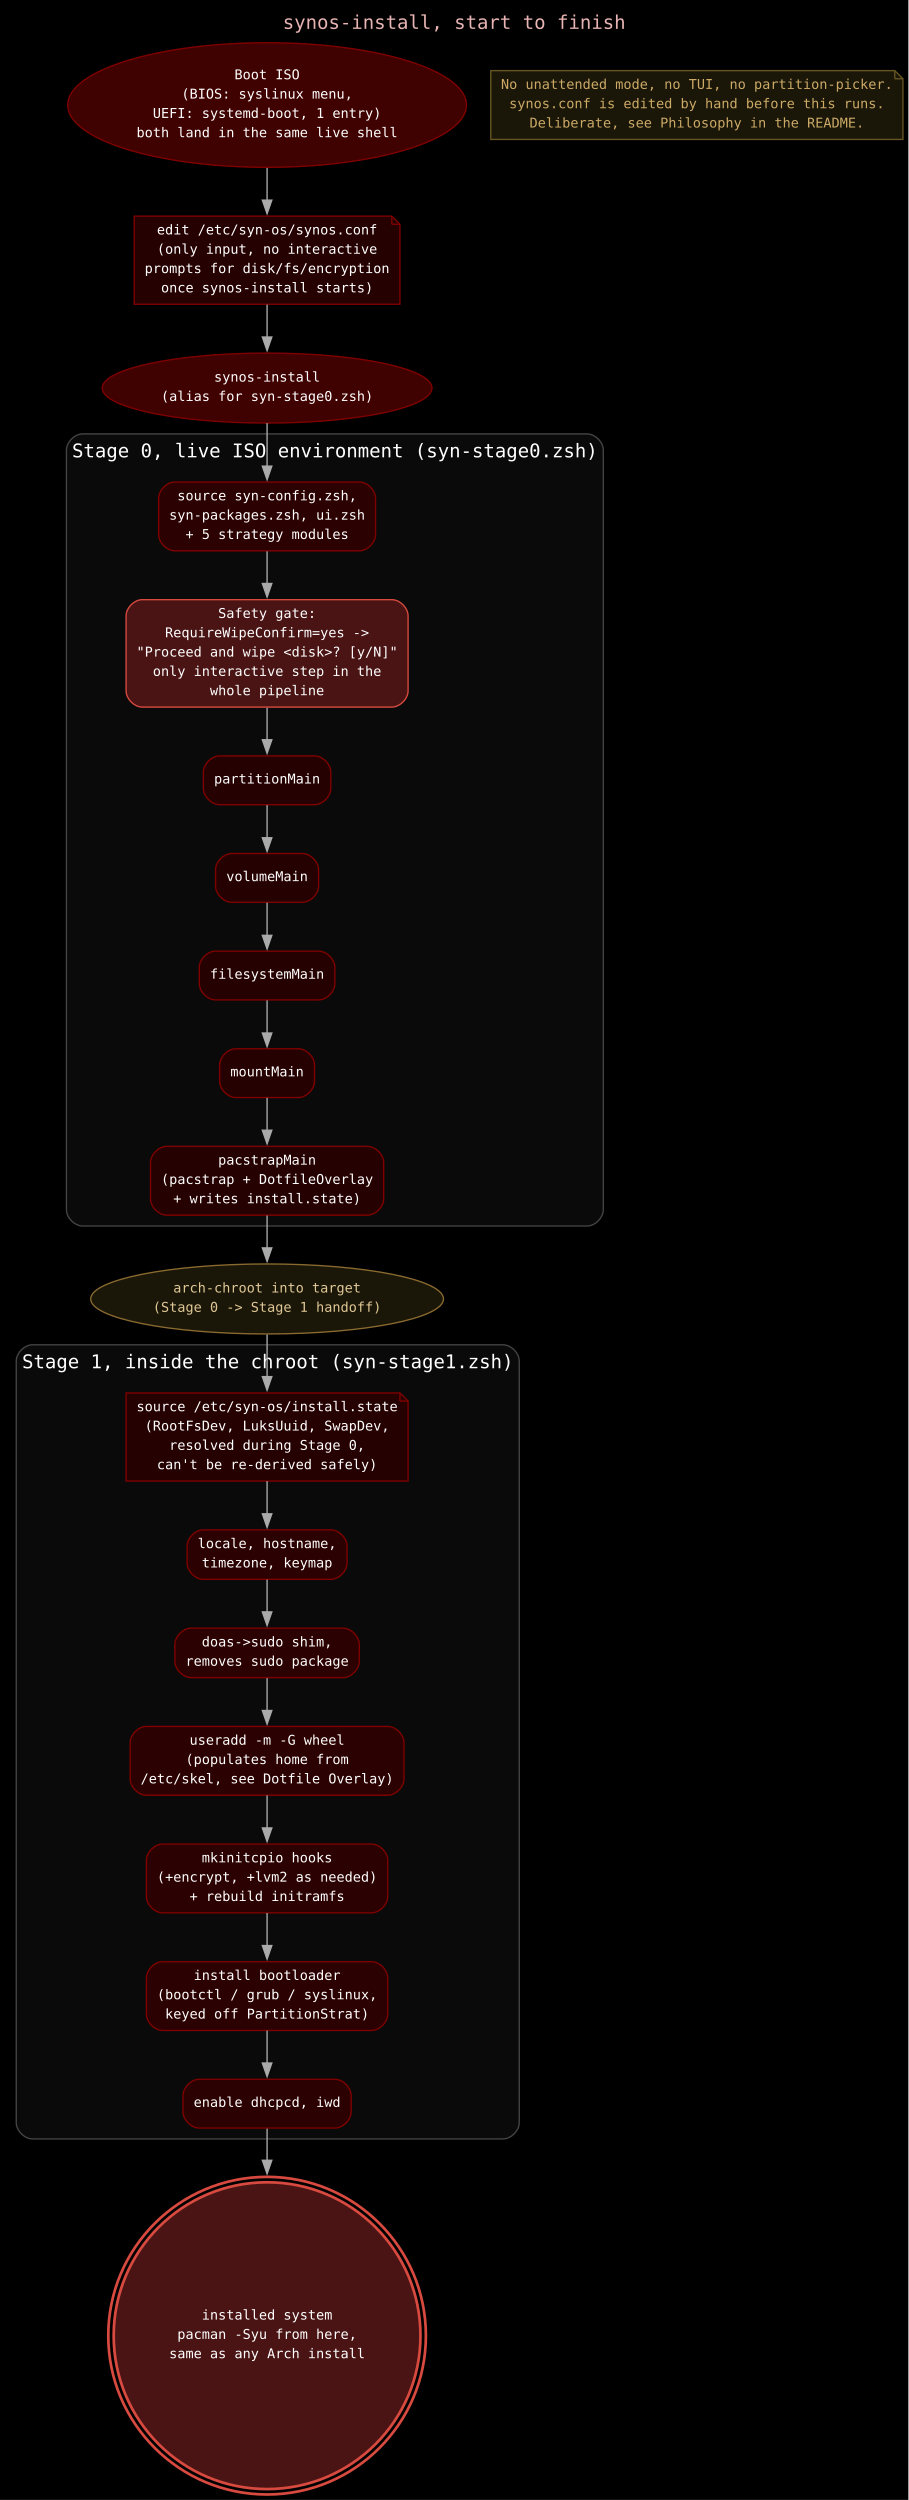
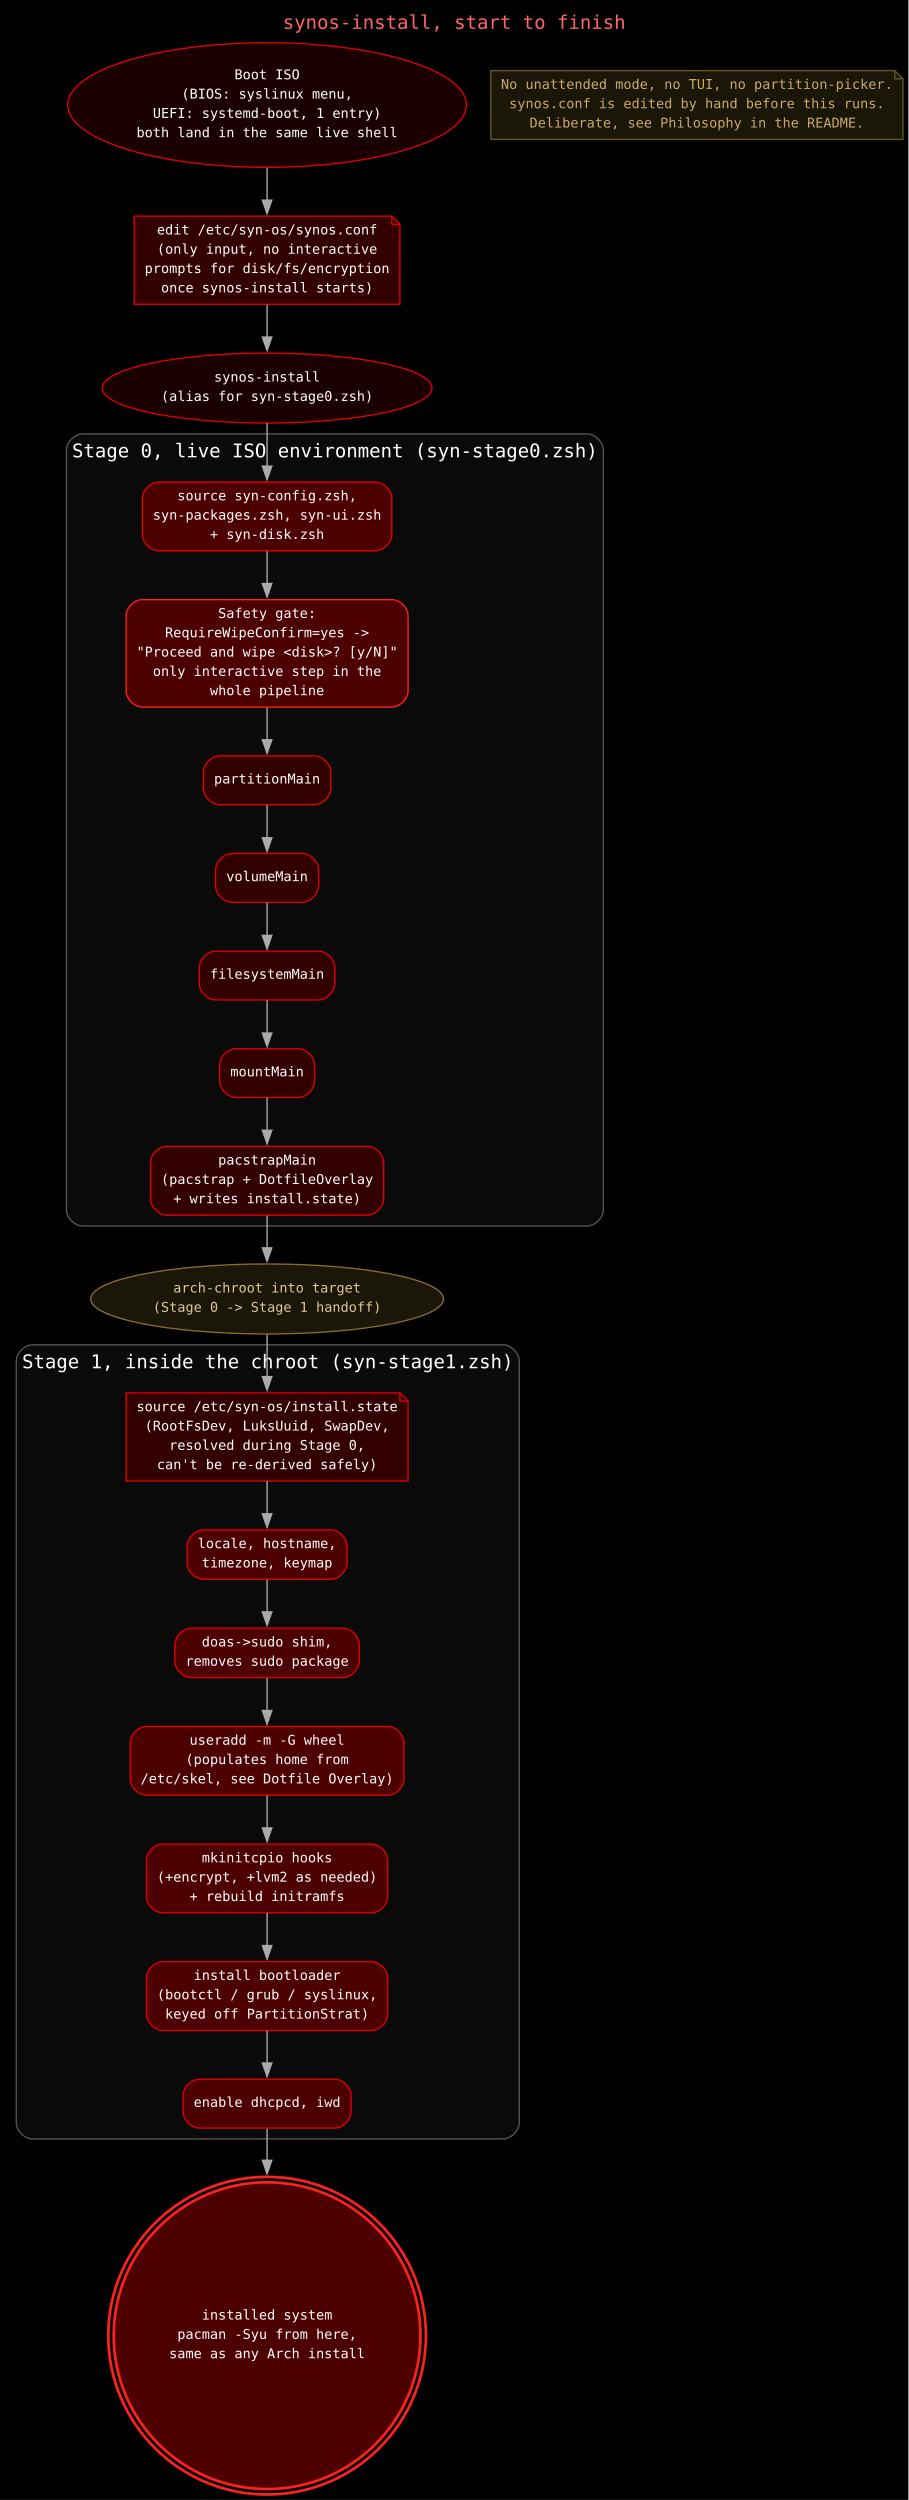
<svg xmlns="http://www.w3.org/2000/svg" width="670pt" height="1844pt" viewBox="0.00 0.00 670.00 1844.00">
  <g id="graph0" class="graph" transform="scale(1 1) rotate(0) translate(4 1839.94)">
    <polygon fill="#000000" stroke="none" points="-4,4 -4,-1839.94 666,-1839.94 666,4 -4,4" />
-     <text xml:space="preserve" text-anchor="middle" x="331" y="-1818.64" font-family="monospace" font-size="14.00" fill="#e8b4b4">synos-install, start to finish</text>
+     <text xml:space="preserve" text-anchor="middle" x="331" y="-1818.64" font-family="monospace" font-size="14.00" fill="#ff6666">synos-install, start to finish</text>
    <g id="clust1" class="cluster">
-       <path fill="#0a0a0a" stroke="#444444" d="M57,-935.64C57,-935.64 429,-935.64 429,-935.64 435,-935.64 441,-941.64 441,-947.64 441,-947.64 441,-1507.89 441,-1507.89 441,-1513.89 435,-1519.89 429,-1519.89 429,-1519.89 57,-1519.89 57,-1519.89 51,-1519.89 45,-1513.89 45,-1507.89 45,-1507.89 45,-947.64 45,-947.64 45,-941.64 51,-935.64 57,-935.64" />
+       <path fill="#0a0a0a" stroke="#555555" d="M57,-935.64C57,-935.64 429,-935.64 429,-935.64 435,-935.64 441,-941.64 441,-947.64 441,-947.64 441,-1507.89 441,-1507.89 441,-1513.89 435,-1519.89 429,-1519.89 429,-1519.89 57,-1519.89 57,-1519.89 51,-1519.89 45,-1513.89 45,-1507.89 45,-1507.89 45,-947.64 45,-947.64 45,-941.64 51,-935.64 57,-935.64" />
      <text xml:space="preserve" text-anchor="middle" x="243" y="-1502.59" font-family="monospace" font-size="14.00" fill="white">Stage 0, live ISO environment (syn-stage0.zsh)</text>
    </g>
    <g id="clust2" class="cluster">
-       <path fill="#0a0a0a" stroke="#444444" d="M20,-262.27C20,-262.27 367,-262.27 367,-262.27 373,-262.27 379,-268.27 379,-274.27 379,-274.27 379,-836.02 379,-836.02 379,-842.02 373,-848.02 367,-848.02 367,-848.02 20,-848.02 20,-848.02 14,-848.02 8,-842.02 8,-836.02 8,-836.02 8,-274.27 8,-274.27 8,-268.27 14,-262.27 20,-262.27" />
+       <path fill="#0a0a0a" stroke="#555555" d="M20,-262.27C20,-262.27 367,-262.27 367,-262.27 373,-262.27 379,-268.27 379,-274.27 379,-274.27 379,-836.02 379,-836.02 379,-842.02 373,-848.02 367,-848.02 367,-848.02 20,-848.02 20,-848.02 14,-848.02 8,-842.02 8,-836.02 8,-836.02 8,-274.27 8,-274.27 8,-268.27 14,-262.27 20,-262.27" />
      <text xml:space="preserve" text-anchor="middle" x="193.5" y="-830.72" font-family="monospace" font-size="14.00" fill="white">Stage 1, inside the chroot (syn-stage1.zsh)</text>
    </g>
    <g id="node1" class="node">
-       <ellipse fill="#400101" stroke="#800000" cx="193" cy="-1762.47" rx="147.08" ry="45.96" />
+       <ellipse fill="#1a0000" stroke="#e00000" cx="193" cy="-1762.47" rx="147.08" ry="45.96" />
      <text xml:space="preserve" text-anchor="middle" x="193" y="-1781.47" font-family="monospace" font-size="10.00" fill="white">Boot ISO</text>
      <text xml:space="preserve" text-anchor="middle" x="193" y="-1767.22" font-family="monospace" font-size="10.00" fill="white">(BIOS: syslinux menu,</text>
      <text xml:space="preserve" text-anchor="middle" x="193" y="-1752.97" font-family="monospace" font-size="10.00" fill="white">UEFI: systemd-boot, 1 entry)</text>
      <text xml:space="preserve" text-anchor="middle" x="193" y="-1738.72" font-family="monospace" font-size="10.00" fill="white">both land in the same live shell</text>
    </g>
    <g id="node2" class="node">
-       <polygon fill="#260101" stroke="#800000" points="285,-1680.51 95,-1680.51 95,-1615.51 291,-1615.51 291,-1674.51 285,-1680.51" />
-       <polyline fill="none" stroke="#800000" points="285,-1680.51 285,-1674.51" />
-       <polyline fill="none" stroke="#800000" points="291,-1674.51 285,-1674.51" />
+       <polygon fill="#330000" stroke="#e00000" points="285,-1680.51 95,-1680.51 95,-1615.51 291,-1615.51 291,-1674.51 285,-1680.51" />
+       <polyline fill="none" stroke="#e00000" points="285,-1680.51 285,-1674.51" />
+       <polyline fill="none" stroke="#e00000" points="291,-1674.51 285,-1674.51" />
      <text xml:space="preserve" text-anchor="middle" x="193" y="-1667.01" font-family="monospace" font-size="10.00" fill="white">edit /etc/syn-os/synos.conf</text>
      <text xml:space="preserve" text-anchor="middle" x="193" y="-1652.76" font-family="monospace" font-size="10.00" fill="white">(only input, no interactive</text>
      <text xml:space="preserve" text-anchor="middle" x="193" y="-1638.51" font-family="monospace" font-size="10.00" fill="white">prompts for disk/fs/encryption</text>
      <text xml:space="preserve" text-anchor="middle" x="193" y="-1624.26" font-family="monospace" font-size="10.00" fill="white">once synos-install starts)</text>
    </g>
    <g id="edge13" class="edge">
      <path fill="none" stroke="#aaaaaa" d="M193,-1716.06C193,-1708.2 193,-1700.06 193,-1692.26" />
      <polygon fill="#aaaaaa" stroke="#aaaaaa" points="196.5,-1692.3 193,-1682.3 189.5,-1692.3 196.5,-1692.3" />
    </g>
    <g id="node3" class="node">
-       <ellipse fill="#400101" stroke="#800000" cx="193" cy="-1553.7" rx="121.62" ry="25.81" />
+       <ellipse fill="#1a0000" stroke="#e00000" cx="193" cy="-1553.7" rx="121.62" ry="25.81" />
      <text xml:space="preserve" text-anchor="middle" x="193" y="-1558.45" font-family="monospace" font-size="10.00" fill="white">synos-install</text>
      <text xml:space="preserve" text-anchor="middle" x="193" y="-1544.2" font-family="monospace" font-size="10.00" fill="white">(alias for syn-stage0.zsh)</text>
    </g>
    <g id="edge14" class="edge">
      <path fill="none" stroke="#aaaaaa" d="M193,-1615.24C193,-1607.47 193,-1599.08 193,-1591.1" />
      <polygon fill="#aaaaaa" stroke="#aaaaaa" points="196.5,-1591.34 193,-1581.34 189.5,-1591.34 196.5,-1591.34" />
    </g>
    <g id="node4" class="node">
-       <path fill="#2c0101" stroke="#800000" d="M261,-1484.39C261,-1484.39 125,-1484.39 125,-1484.39 119,-1484.39 113,-1478.39 113,-1472.39 113,-1472.39 113,-1445.64 113,-1445.64 113,-1439.64 119,-1433.64 125,-1433.64 125,-1433.64 261,-1433.64 261,-1433.64 267,-1433.64 273,-1439.64 273,-1445.64 273,-1445.64 273,-1472.39 273,-1472.39 273,-1478.39 267,-1484.39 261,-1484.39" />
+       <path fill="#4d0000" stroke="#e00000" d="M273,-1484.39C273,-1484.39 113,-1484.39 113,-1484.39 107,-1484.39 101,-1478.39 101,-1472.39 101,-1472.39 101,-1445.64 101,-1445.64 101,-1439.64 107,-1433.64 113,-1433.64 113,-1433.64 273,-1433.64 273,-1433.64 279,-1433.64 285,-1439.64 285,-1445.64 285,-1445.64 285,-1472.39 285,-1472.39 285,-1478.39 279,-1484.39 273,-1484.39" />
      <text xml:space="preserve" text-anchor="middle" x="193" y="-1470.89" font-family="monospace" font-size="10.00" fill="white">source syn-config.zsh,</text>
-       <text xml:space="preserve" text-anchor="middle" x="193" y="-1456.64" font-family="monospace" font-size="10.00" fill="white">syn-packages.zsh, ui.zsh</text>
-       <text xml:space="preserve" text-anchor="middle" x="193" y="-1442.39" font-family="monospace" font-size="10.00" fill="white">+ 5 strategy modules</text>
+       <text xml:space="preserve" text-anchor="middle" x="193" y="-1456.64" font-family="monospace" font-size="10.00" fill="white">syn-packages.zsh, syn-ui.zsh</text>
+       <text xml:space="preserve" text-anchor="middle" x="193" y="-1442.39" font-family="monospace" font-size="10.00" fill="white">+ syn-disk.zsh</text>
    </g>
    <g id="edge15" class="edge">
      <path fill="none" stroke="#aaaaaa" d="M193,-1527.86C193,-1518.02 193,-1506.51 193,-1495.8" />
      <polygon fill="#aaaaaa" stroke="#aaaaaa" points="196.5,-1496.12 193,-1486.12 189.5,-1496.12 196.5,-1496.12" />
    </g>
    <g id="node5" class="node">
-       <path fill="#4a1414" stroke="#d84a3f" d="M285,-1397.64C285,-1397.64 101,-1397.64 101,-1397.64 95,-1397.64 89,-1391.64 89,-1385.64 89,-1385.64 89,-1330.39 89,-1330.39 89,-1324.39 95,-1318.39 101,-1318.39 101,-1318.39 285,-1318.39 285,-1318.39 291,-1318.39 297,-1324.39 297,-1330.39 297,-1330.39 297,-1385.64 297,-1385.64 297,-1391.64 291,-1397.64 285,-1397.64" />
+       <path fill="#4d0000" stroke="#ff2020" d="M285,-1397.64C285,-1397.64 101,-1397.64 101,-1397.64 95,-1397.64 89,-1391.64 89,-1385.64 89,-1385.64 89,-1330.39 89,-1330.39 89,-1324.39 95,-1318.39 101,-1318.39 101,-1318.39 285,-1318.39 285,-1318.39 291,-1318.39 297,-1324.39 297,-1330.39 297,-1330.39 297,-1385.64 297,-1385.64 297,-1391.64 291,-1397.64 285,-1397.64" />
      <text xml:space="preserve" text-anchor="middle" x="193" y="-1384.14" font-family="monospace" font-size="10.00" fill="white">Safety gate:</text>
      <text xml:space="preserve" text-anchor="middle" x="193" y="-1369.89" font-family="monospace" font-size="10.00" fill="white">RequireWipeConfirm=yes -&gt;</text>
      <text xml:space="preserve" text-anchor="middle" x="193" y="-1355.64" font-family="monospace" font-size="10.00" fill="white">"Proceed and wipe &lt;disk&gt;? [y/N]"</text>
      <text xml:space="preserve" text-anchor="middle" x="193" y="-1341.39" font-family="monospace" font-size="10.00" fill="white">only interactive step in the</text>
      <text xml:space="preserve" text-anchor="middle" x="193" y="-1327.14" font-family="monospace" font-size="10.00" fill="white">whole pipeline</text>
    </g>
    <g id="edge1" class="edge">
      <path fill="none" stroke="#aaaaaa" d="M193,-1433.29C193,-1425.97 193,-1417.67 193,-1409.34" />
      <polygon fill="#aaaaaa" stroke="#aaaaaa" points="196.5,-1409.56 193,-1399.56 189.5,-1409.56 196.5,-1409.56" />
    </g>
    <g id="node6" class="node">
-       <path fill="#260101" stroke="#800000" d="M228,-1282.39C228,-1282.39 158,-1282.39 158,-1282.39 152,-1282.39 146,-1276.39 146,-1270.39 146,-1270.39 146,-1258.39 146,-1258.39 146,-1252.39 152,-1246.39 158,-1246.39 158,-1246.39 228,-1246.39 228,-1246.39 234,-1246.39 240,-1252.39 240,-1258.39 240,-1258.39 240,-1270.39 240,-1270.39 240,-1276.39 234,-1282.39 228,-1282.39" />
+       <path fill="#330000" stroke="#e00000" d="M228,-1282.39C228,-1282.39 158,-1282.39 158,-1282.39 152,-1282.39 146,-1276.39 146,-1270.39 146,-1270.39 146,-1258.39 146,-1258.39 146,-1252.39 152,-1246.39 158,-1246.39 158,-1246.39 228,-1246.39 228,-1246.39 234,-1246.39 240,-1252.39 240,-1258.39 240,-1258.39 240,-1270.39 240,-1270.39 240,-1276.39 234,-1282.39 228,-1282.39" />
      <text xml:space="preserve" text-anchor="middle" x="193" y="-1262.02" font-family="monospace" font-size="10.00" fill="white">partitionMain</text>
    </g>
    <g id="edge2" class="edge">
      <path fill="none" stroke="#aaaaaa" d="M193,-1317.89C193,-1309.95 193,-1301.72 193,-1294.21" />
      <polygon fill="#aaaaaa" stroke="#aaaaaa" points="196.5,-1294.29 193,-1284.29 189.5,-1294.29 196.5,-1294.29" />
    </g>
    <g id="node7" class="node">
-       <path fill="#260101" stroke="#800000" d="M219,-1210.39C219,-1210.39 167,-1210.39 167,-1210.39 161,-1210.39 155,-1204.39 155,-1198.39 155,-1198.39 155,-1186.39 155,-1186.39 155,-1180.39 161,-1174.39 167,-1174.39 167,-1174.39 219,-1174.39 219,-1174.39 225,-1174.39 231,-1180.39 231,-1186.39 231,-1186.39 231,-1198.39 231,-1198.39 231,-1204.39 225,-1210.39 219,-1210.39" />
+       <path fill="#330000" stroke="#e00000" d="M219,-1210.39C219,-1210.39 167,-1210.39 167,-1210.39 161,-1210.39 155,-1204.39 155,-1198.39 155,-1198.39 155,-1186.39 155,-1186.39 155,-1180.39 161,-1174.39 167,-1174.39 167,-1174.39 219,-1174.39 219,-1174.39 225,-1174.39 231,-1180.39 231,-1186.39 231,-1186.39 231,-1198.39 231,-1198.39 231,-1204.39 225,-1210.39 219,-1210.39" />
      <text xml:space="preserve" text-anchor="middle" x="193" y="-1190.02" font-family="monospace" font-size="10.00" fill="white">volumeMain</text>
    </g>
    <g id="edge3" class="edge">
      <path fill="none" stroke="#aaaaaa" d="M193,-1246.09C193,-1238.8 193,-1230.12 193,-1221.93" />
      <polygon fill="#aaaaaa" stroke="#aaaaaa" points="196.5,-1222.01 193,-1212.01 189.5,-1222.01 196.5,-1222.01" />
    </g>
    <g id="node8" class="node">
-       <path fill="#260101" stroke="#800000" d="M231,-1138.39C231,-1138.39 155,-1138.39 155,-1138.39 149,-1138.39 143,-1132.39 143,-1126.39 143,-1126.39 143,-1114.39 143,-1114.39 143,-1108.39 149,-1102.39 155,-1102.39 155,-1102.39 231,-1102.39 231,-1102.39 237,-1102.39 243,-1108.39 243,-1114.39 243,-1114.39 243,-1126.39 243,-1126.39 243,-1132.39 237,-1138.39 231,-1138.39" />
+       <path fill="#330000" stroke="#e00000" d="M231,-1138.39C231,-1138.39 155,-1138.39 155,-1138.39 149,-1138.39 143,-1132.39 143,-1126.39 143,-1126.39 143,-1114.39 143,-1114.39 143,-1108.39 149,-1102.39 155,-1102.39 155,-1102.39 231,-1102.39 231,-1102.39 237,-1102.39 243,-1108.39 243,-1114.39 243,-1114.39 243,-1126.39 243,-1126.39 243,-1132.39 237,-1138.39 231,-1138.39" />
      <text xml:space="preserve" text-anchor="middle" x="193" y="-1118.02" font-family="monospace" font-size="10.00" fill="white">filesystemMain</text>
    </g>
    <g id="edge4" class="edge">
      <path fill="none" stroke="#aaaaaa" d="M193,-1174.09C193,-1166.8 193,-1158.12 193,-1149.93" />
      <polygon fill="#aaaaaa" stroke="#aaaaaa" points="196.5,-1150.01 193,-1140.01 189.5,-1150.01 196.5,-1150.01" />
    </g>
    <g id="node9" class="node">
-       <path fill="#260101" stroke="#800000" d="M216,-1066.39C216,-1066.39 170,-1066.39 170,-1066.39 164,-1066.39 158,-1060.39 158,-1054.39 158,-1054.39 158,-1042.39 158,-1042.39 158,-1036.39 164,-1030.39 170,-1030.39 170,-1030.39 216,-1030.39 216,-1030.39 222,-1030.39 228,-1036.39 228,-1042.39 228,-1042.39 228,-1054.39 228,-1054.39 228,-1060.39 222,-1066.39 216,-1066.39" />
+       <path fill="#330000" stroke="#e00000" d="M216,-1066.39C216,-1066.39 170,-1066.39 170,-1066.39 164,-1066.39 158,-1060.39 158,-1054.39 158,-1054.39 158,-1042.39 158,-1042.39 158,-1036.39 164,-1030.39 170,-1030.39 170,-1030.39 216,-1030.39 216,-1030.39 222,-1030.39 228,-1036.39 228,-1042.39 228,-1042.39 228,-1054.39 228,-1054.39 228,-1060.39 222,-1066.39 216,-1066.39" />
      <text xml:space="preserve" text-anchor="middle" x="193" y="-1046.02" font-family="monospace" font-size="10.00" fill="white">mountMain</text>
    </g>
    <g id="edge5" class="edge">
      <path fill="none" stroke="#aaaaaa" d="M193,-1102.09C193,-1094.8 193,-1086.12 193,-1077.93" />
      <polygon fill="#aaaaaa" stroke="#aaaaaa" points="196.5,-1078.01 193,-1068.01 189.5,-1078.01 196.5,-1078.01" />
    </g>
    <g id="node10" class="node">
-       <path fill="#260101" stroke="#800000" d="M267,-994.39C267,-994.39 119,-994.39 119,-994.39 113,-994.39 107,-988.39 107,-982.39 107,-982.39 107,-955.64 107,-955.64 107,-949.64 113,-943.64 119,-943.64 119,-943.64 267,-943.64 267,-943.64 273,-943.64 279,-949.64 279,-955.64 279,-955.64 279,-982.39 279,-982.39 279,-988.39 273,-994.39 267,-994.39" />
+       <path fill="#330000" stroke="#e00000" d="M267,-994.39C267,-994.39 119,-994.39 119,-994.39 113,-994.39 107,-988.39 107,-982.39 107,-982.39 107,-955.64 107,-955.64 107,-949.64 113,-943.64 119,-943.64 119,-943.64 267,-943.64 267,-943.64 273,-943.64 279,-949.64 279,-955.64 279,-955.64 279,-982.39 279,-982.39 279,-988.39 273,-994.39 267,-994.39" />
      <text xml:space="preserve" text-anchor="middle" x="193" y="-980.89" font-family="monospace" font-size="10.00" fill="white">pacstrapMain</text>
      <text xml:space="preserve" text-anchor="middle" x="193" y="-966.64" font-family="monospace" font-size="10.00" fill="white">(pacstrap + DotfileOverlay</text>
      <text xml:space="preserve" text-anchor="middle" x="193" y="-952.39" font-family="monospace" font-size="10.00" fill="white">+ writes install.state)</text>
    </g>
    <g id="edge6" class="edge">
      <path fill="none" stroke="#aaaaaa" d="M193,-1030.22C193,-1023.06 193,-1014.45 193,-1006.02" />
      <polygon fill="#aaaaaa" stroke="#aaaaaa" points="196.5,-1006.29 193,-996.29 189.5,-1006.29 196.5,-1006.29" />
    </g>
    <g id="node11" class="node">
      <ellipse fill="#1a1608" stroke="#8a6a2f" cx="193" cy="-881.83" rx="130.11" ry="25.81" />
      <text xml:space="preserve" text-anchor="middle" x="193" y="-886.58" font-family="monospace" font-size="10.00" fill="#e0c896">arch-chroot into target</text>
      <text xml:space="preserve" text-anchor="middle" x="193" y="-872.33" font-family="monospace" font-size="10.00" fill="#e0c896">(Stage 0 -&gt; Stage 1 handoff)</text>
    </g>
    <g id="edge16" class="edge">
      <path fill="none" stroke="#aaaaaa" d="M193,-943.38C193,-935.92 193,-927.56 193,-919.49" />
      <polygon fill="#aaaaaa" stroke="#aaaaaa" points="196.5,-919.52 193,-909.52 189.5,-919.52 196.5,-919.52" />
    </g>
    <g id="node12" class="node">
-       <polygon fill="#260101" stroke="#800000" points="291,-812.52 89,-812.52 89,-747.52 297,-747.52 297,-806.52 291,-812.52" />
-       <polyline fill="none" stroke="#800000" points="291,-812.52 291,-806.52" />
-       <polyline fill="none" stroke="#800000" points="297,-806.52 291,-806.52" />
+       <polygon fill="#330000" stroke="#e00000" points="291,-812.52 89,-812.52 89,-747.52 297,-747.52 297,-806.52 291,-812.52" />
+       <polyline fill="none" stroke="#e00000" points="291,-812.52 291,-806.52" />
+       <polyline fill="none" stroke="#e00000" points="297,-806.52 291,-806.52" />
      <text xml:space="preserve" text-anchor="middle" x="193" y="-799.02" font-family="monospace" font-size="10.00" fill="white">source /etc/syn-os/install.state</text>
      <text xml:space="preserve" text-anchor="middle" x="193" y="-784.77" font-family="monospace" font-size="10.00" fill="white">(RootFsDev, LuksUuid, SwapDev,</text>
      <text xml:space="preserve" text-anchor="middle" x="193" y="-770.52" font-family="monospace" font-size="10.00" fill="white">resolved during Stage 0,</text>
      <text xml:space="preserve" text-anchor="middle" x="193" y="-756.27" font-family="monospace" font-size="10.00" fill="white">can't be re-derived safely)</text>
    </g>
    <g id="edge17" class="edge">
      <path fill="none" stroke="#aaaaaa" d="M193,-855.65C193,-846.15 193,-835.05 193,-824.36" />
      <polygon fill="#aaaaaa" stroke="#aaaaaa" points="196.5,-824.53 193,-814.53 189.5,-824.53 196.5,-824.53" />
    </g>
    <g id="node13" class="node">
-       <path fill="#2c0101" stroke="#800000" d="M240,-711.52C240,-711.52 146,-711.52 146,-711.52 140,-711.52 134,-705.52 134,-699.52 134,-699.52 134,-687.02 134,-687.02 134,-681.02 140,-675.02 146,-675.02 146,-675.02 240,-675.02 240,-675.02 246,-675.02 252,-681.02 252,-687.02 252,-687.02 252,-699.52 252,-699.52 252,-705.52 246,-711.52 240,-711.52" />
+       <path fill="#4d0000" stroke="#e00000" d="M240,-711.52C240,-711.52 146,-711.52 146,-711.52 140,-711.52 134,-705.52 134,-699.52 134,-699.52 134,-687.02 134,-687.02 134,-681.02 140,-675.02 146,-675.02 146,-675.02 240,-675.02 240,-675.02 246,-675.02 252,-681.02 252,-687.02 252,-687.02 252,-699.52 252,-699.52 252,-705.52 246,-711.52 240,-711.52" />
      <text xml:space="preserve" text-anchor="middle" x="193" y="-698.02" font-family="monospace" font-size="10.00" fill="white">locale, hostname,</text>
      <text xml:space="preserve" text-anchor="middle" x="193" y="-683.77" font-family="monospace" font-size="10.00" fill="white">timezone, keymap</text>
    </g>
    <g id="edge7" class="edge">
      <path fill="none" stroke="#aaaaaa" d="M193,-747.47C193,-739.56 193,-731.12 193,-723.34" />
      <polygon fill="#aaaaaa" stroke="#aaaaaa" points="196.5,-723.35 193,-713.35 189.5,-723.35 196.5,-723.35" />
    </g>
    <g id="node14" class="node">
-       <path fill="#2c0101" stroke="#800000" d="M249,-639.02C249,-639.02 137,-639.02 137,-639.02 131,-639.02 125,-633.02 125,-627.02 125,-627.02 125,-614.52 125,-614.52 125,-608.52 131,-602.52 137,-602.52 137,-602.52 249,-602.52 249,-602.52 255,-602.52 261,-608.52 261,-614.52 261,-614.52 261,-627.02 261,-627.02 261,-633.02 255,-639.02 249,-639.02" />
+       <path fill="#4d0000" stroke="#e00000" d="M249,-639.02C249,-639.02 137,-639.02 137,-639.02 131,-639.02 125,-633.02 125,-627.02 125,-627.02 125,-614.52 125,-614.52 125,-608.52 131,-602.52 137,-602.52 137,-602.52 249,-602.52 249,-602.52 255,-602.52 261,-608.52 261,-614.52 261,-614.52 261,-627.02 261,-627.02 261,-633.02 255,-639.02 249,-639.02" />
      <text xml:space="preserve" text-anchor="middle" x="193" y="-625.52" font-family="monospace" font-size="10.00" fill="white">doas-&gt;sudo shim,</text>
      <text xml:space="preserve" text-anchor="middle" x="193" y="-611.27" font-family="monospace" font-size="10.00" fill="white">removes sudo package</text>
    </g>
    <g id="edge8" class="edge">
      <path fill="none" stroke="#aaaaaa" d="M193,-674.85C193,-667.61 193,-659.02 193,-650.88" />
      <polygon fill="#aaaaaa" stroke="#aaaaaa" points="196.5,-651 193,-641 189.5,-651 196.5,-651" />
    </g>
    <g id="node15" class="node">
-       <path fill="#2c0101" stroke="#800000" d="M282,-566.52C282,-566.52 104,-566.52 104,-566.52 98,-566.52 92,-560.52 92,-554.52 92,-554.52 92,-527.77 92,-527.77 92,-521.77 98,-515.77 104,-515.77 104,-515.77 282,-515.77 282,-515.77 288,-515.77 294,-521.77 294,-527.77 294,-527.77 294,-554.52 294,-554.52 294,-560.52 288,-566.52 282,-566.52" />
+       <path fill="#4d0000" stroke="#e00000" d="M282,-566.52C282,-566.52 104,-566.52 104,-566.52 98,-566.52 92,-560.52 92,-554.52 92,-554.52 92,-527.77 92,-527.77 92,-521.77 98,-515.77 104,-515.77 104,-515.77 282,-515.77 282,-515.77 288,-515.77 294,-521.77 294,-527.77 294,-527.77 294,-554.52 294,-554.52 294,-560.52 288,-566.52 282,-566.52" />
      <text xml:space="preserve" text-anchor="middle" x="193" y="-553.02" font-family="monospace" font-size="10.00" fill="white">useradd -m -G wheel</text>
      <text xml:space="preserve" text-anchor="middle" x="193" y="-538.77" font-family="monospace" font-size="10.00" fill="white">(populates home from</text>
      <text xml:space="preserve" text-anchor="middle" x="193" y="-524.52" font-family="monospace" font-size="10.00" fill="white">/etc/skel, see Dotfile Overlay)</text>
    </g>
    <g id="edge9" class="edge">
      <path fill="none" stroke="#aaaaaa" d="M193,-602.16C193,-595.05 193,-586.56 193,-578.24" />
      <polygon fill="#aaaaaa" stroke="#aaaaaa" points="196.5,-578.27 193,-568.27 189.5,-578.27 196.5,-578.27" />
    </g>
    <g id="node16" class="node">
-       <path fill="#2c0101" stroke="#800000" d="M270,-479.77C270,-479.77 116,-479.77 116,-479.77 110,-479.77 104,-473.77 104,-467.77 104,-467.77 104,-441.02 104,-441.02 104,-435.02 110,-429.02 116,-429.02 116,-429.02 270,-429.02 270,-429.02 276,-429.02 282,-435.02 282,-441.02 282,-441.02 282,-467.77 282,-467.77 282,-473.77 276,-479.77 270,-479.77" />
+       <path fill="#4d0000" stroke="#e00000" d="M270,-479.77C270,-479.77 116,-479.77 116,-479.77 110,-479.77 104,-473.77 104,-467.77 104,-467.77 104,-441.02 104,-441.02 104,-435.02 110,-429.02 116,-429.02 116,-429.02 270,-429.02 270,-429.02 276,-429.02 282,-435.02 282,-441.02 282,-441.02 282,-467.77 282,-467.77 282,-473.77 276,-479.77 270,-479.77" />
      <text xml:space="preserve" text-anchor="middle" x="193" y="-466.27" font-family="monospace" font-size="10.00" fill="white">mkinitcpio hooks</text>
      <text xml:space="preserve" text-anchor="middle" x="193" y="-452.02" font-family="monospace" font-size="10.00" fill="white">(+encrypt, +lvm2 as needed)</text>
      <text xml:space="preserve" text-anchor="middle" x="193" y="-437.77" font-family="monospace" font-size="10.00" fill="white">+ rebuild initramfs</text>
    </g>
    <g id="edge10" class="edge">
      <path fill="none" stroke="#aaaaaa" d="M193,-515.64C193,-508.15 193,-499.75 193,-491.65" />
      <polygon fill="#aaaaaa" stroke="#aaaaaa" points="196.5,-491.66 193,-481.66 189.5,-491.66 196.5,-491.66" />
    </g>
    <g id="node17" class="node">
-       <path fill="#2c0101" stroke="#800000" d="M270,-393.02C270,-393.02 116,-393.02 116,-393.02 110,-393.02 104,-387.02 104,-381.02 104,-381.02 104,-354.27 104,-354.27 104,-348.27 110,-342.27 116,-342.27 116,-342.27 270,-342.27 270,-342.27 276,-342.27 282,-348.27 282,-354.27 282,-354.27 282,-381.02 282,-381.02 282,-387.02 276,-393.02 270,-393.02" />
+       <path fill="#4d0000" stroke="#e00000" d="M270,-393.02C270,-393.02 116,-393.02 116,-393.02 110,-393.02 104,-387.02 104,-381.02 104,-381.02 104,-354.27 104,-354.27 104,-348.27 110,-342.27 116,-342.27 116,-342.27 270,-342.27 270,-342.27 276,-342.27 282,-348.27 282,-354.27 282,-354.27 282,-381.02 282,-381.02 282,-387.02 276,-393.02 270,-393.02" />
      <text xml:space="preserve" text-anchor="middle" x="193" y="-379.52" font-family="monospace" font-size="10.00" fill="white">install bootloader</text>
      <text xml:space="preserve" text-anchor="middle" x="193" y="-365.27" font-family="monospace" font-size="10.00" fill="white">(bootctl / grub / syslinux,</text>
      <text xml:space="preserve" text-anchor="middle" x="193" y="-351.02" font-family="monospace" font-size="10.00" fill="white">keyed off PartitionStrat)</text>
    </g>
    <g id="edge11" class="edge">
      <path fill="none" stroke="#aaaaaa" d="M193,-428.89C193,-421.4 193,-413 193,-404.9" />
      <polygon fill="#aaaaaa" stroke="#aaaaaa" points="196.5,-404.91 193,-394.91 189.5,-404.91 196.5,-404.91" />
    </g>
    <g id="node18" class="node">
-       <path fill="#2c0101" stroke="#800000" d="M243,-306.27C243,-306.27 143,-306.27 143,-306.27 137,-306.27 131,-300.27 131,-294.27 131,-294.27 131,-282.27 131,-282.27 131,-276.27 137,-270.27 143,-270.27 143,-270.27 243,-270.27 243,-270.27 249,-270.27 255,-276.27 255,-282.27 255,-282.27 255,-294.27 255,-294.27 255,-300.27 249,-306.27 243,-306.27" />
+       <path fill="#4d0000" stroke="#e00000" d="M243,-306.27C243,-306.27 143,-306.27 143,-306.27 137,-306.27 131,-300.27 131,-294.27 131,-294.27 131,-282.27 131,-282.27 131,-276.27 137,-270.27 143,-270.27 143,-270.27 243,-270.27 243,-270.27 249,-270.27 255,-276.27 255,-282.27 255,-282.27 255,-294.27 255,-294.27 255,-300.27 249,-306.27 243,-306.27" />
      <text xml:space="preserve" text-anchor="middle" x="193" y="-285.9" font-family="monospace" font-size="10.00" fill="white">enable dhcpcd, iwd</text>
    </g>
    <g id="edge12" class="edge">
      <path fill="none" stroke="#aaaaaa" d="M193,-342.17C193,-334.52 193,-326.02 193,-318.11" />
      <polygon fill="#aaaaaa" stroke="#aaaaaa" points="196.5,-318.25 193,-308.25 189.5,-318.25 196.5,-318.25" />
    </g>
    <g id="node19" class="node">
-       <ellipse fill="#4a1414" stroke="#d84a3f" stroke-width="2" cx="193" cy="-117.14" rx="113.14" ry="113.14" />
-       <ellipse fill="none" stroke="#d84a3f" stroke-width="2" cx="193" cy="-117.14" rx="117.14" ry="117.14" />
+       <ellipse fill="#4d0000" stroke="#ff2020" stroke-width="2" cx="193" cy="-117.14" rx="113.14" ry="113.14" />
+       <ellipse fill="none" stroke="#ff2020" stroke-width="2" cx="193" cy="-117.14" rx="117.14" ry="117.14" />
      <text xml:space="preserve" text-anchor="middle" x="193" y="-129.01" font-family="monospace" font-size="10.00" fill="white">installed system</text>
      <text xml:space="preserve" text-anchor="middle" x="193" y="-114.76" font-family="monospace" font-size="10.00" fill="white">pacman -Syu from here,</text>
      <text xml:space="preserve" text-anchor="middle" x="193" y="-100.51" font-family="monospace" font-size="10.00" fill="white">same as any Arch install</text>
    </g>
    <g id="edge18" class="edge">
      <path fill="none" stroke="#aaaaaa" d="M193,-269.81C193,-263.27 193,-255.23 193,-246.31" />
      <polygon fill="#aaaaaa" stroke="#aaaaaa" points="196.5,-246.53 193,-236.53 189.5,-246.53 196.5,-246.53" />
    </g>
    <g id="node20" class="node">
      <polygon fill="#1a1608" stroke="#665522" points="656,-1787.85 358,-1787.85 358,-1737.1 662,-1737.1 662,-1781.85 656,-1787.85" />
      <polyline fill="none" stroke="#665522" points="656,-1787.85 656,-1781.85" />
      <polyline fill="none" stroke="#665522" points="662,-1781.85 656,-1781.85" />
      <text xml:space="preserve" text-anchor="middle" x="510" y="-1774.35" font-family="monospace" font-size="10.00" fill="#ccaa66">No unattended mode, no TUI, no partition-picker.</text>
      <text xml:space="preserve" text-anchor="middle" x="510" y="-1760.1" font-family="monospace" font-size="10.00" fill="#ccaa66">synos.conf is edited by hand before this runs.</text>
      <text xml:space="preserve" text-anchor="middle" x="510" y="-1745.85" font-family="monospace" font-size="10.00" fill="#ccaa66">Deliberate, see Philosophy in the README.</text>
    </g>
  </g>
</svg>
